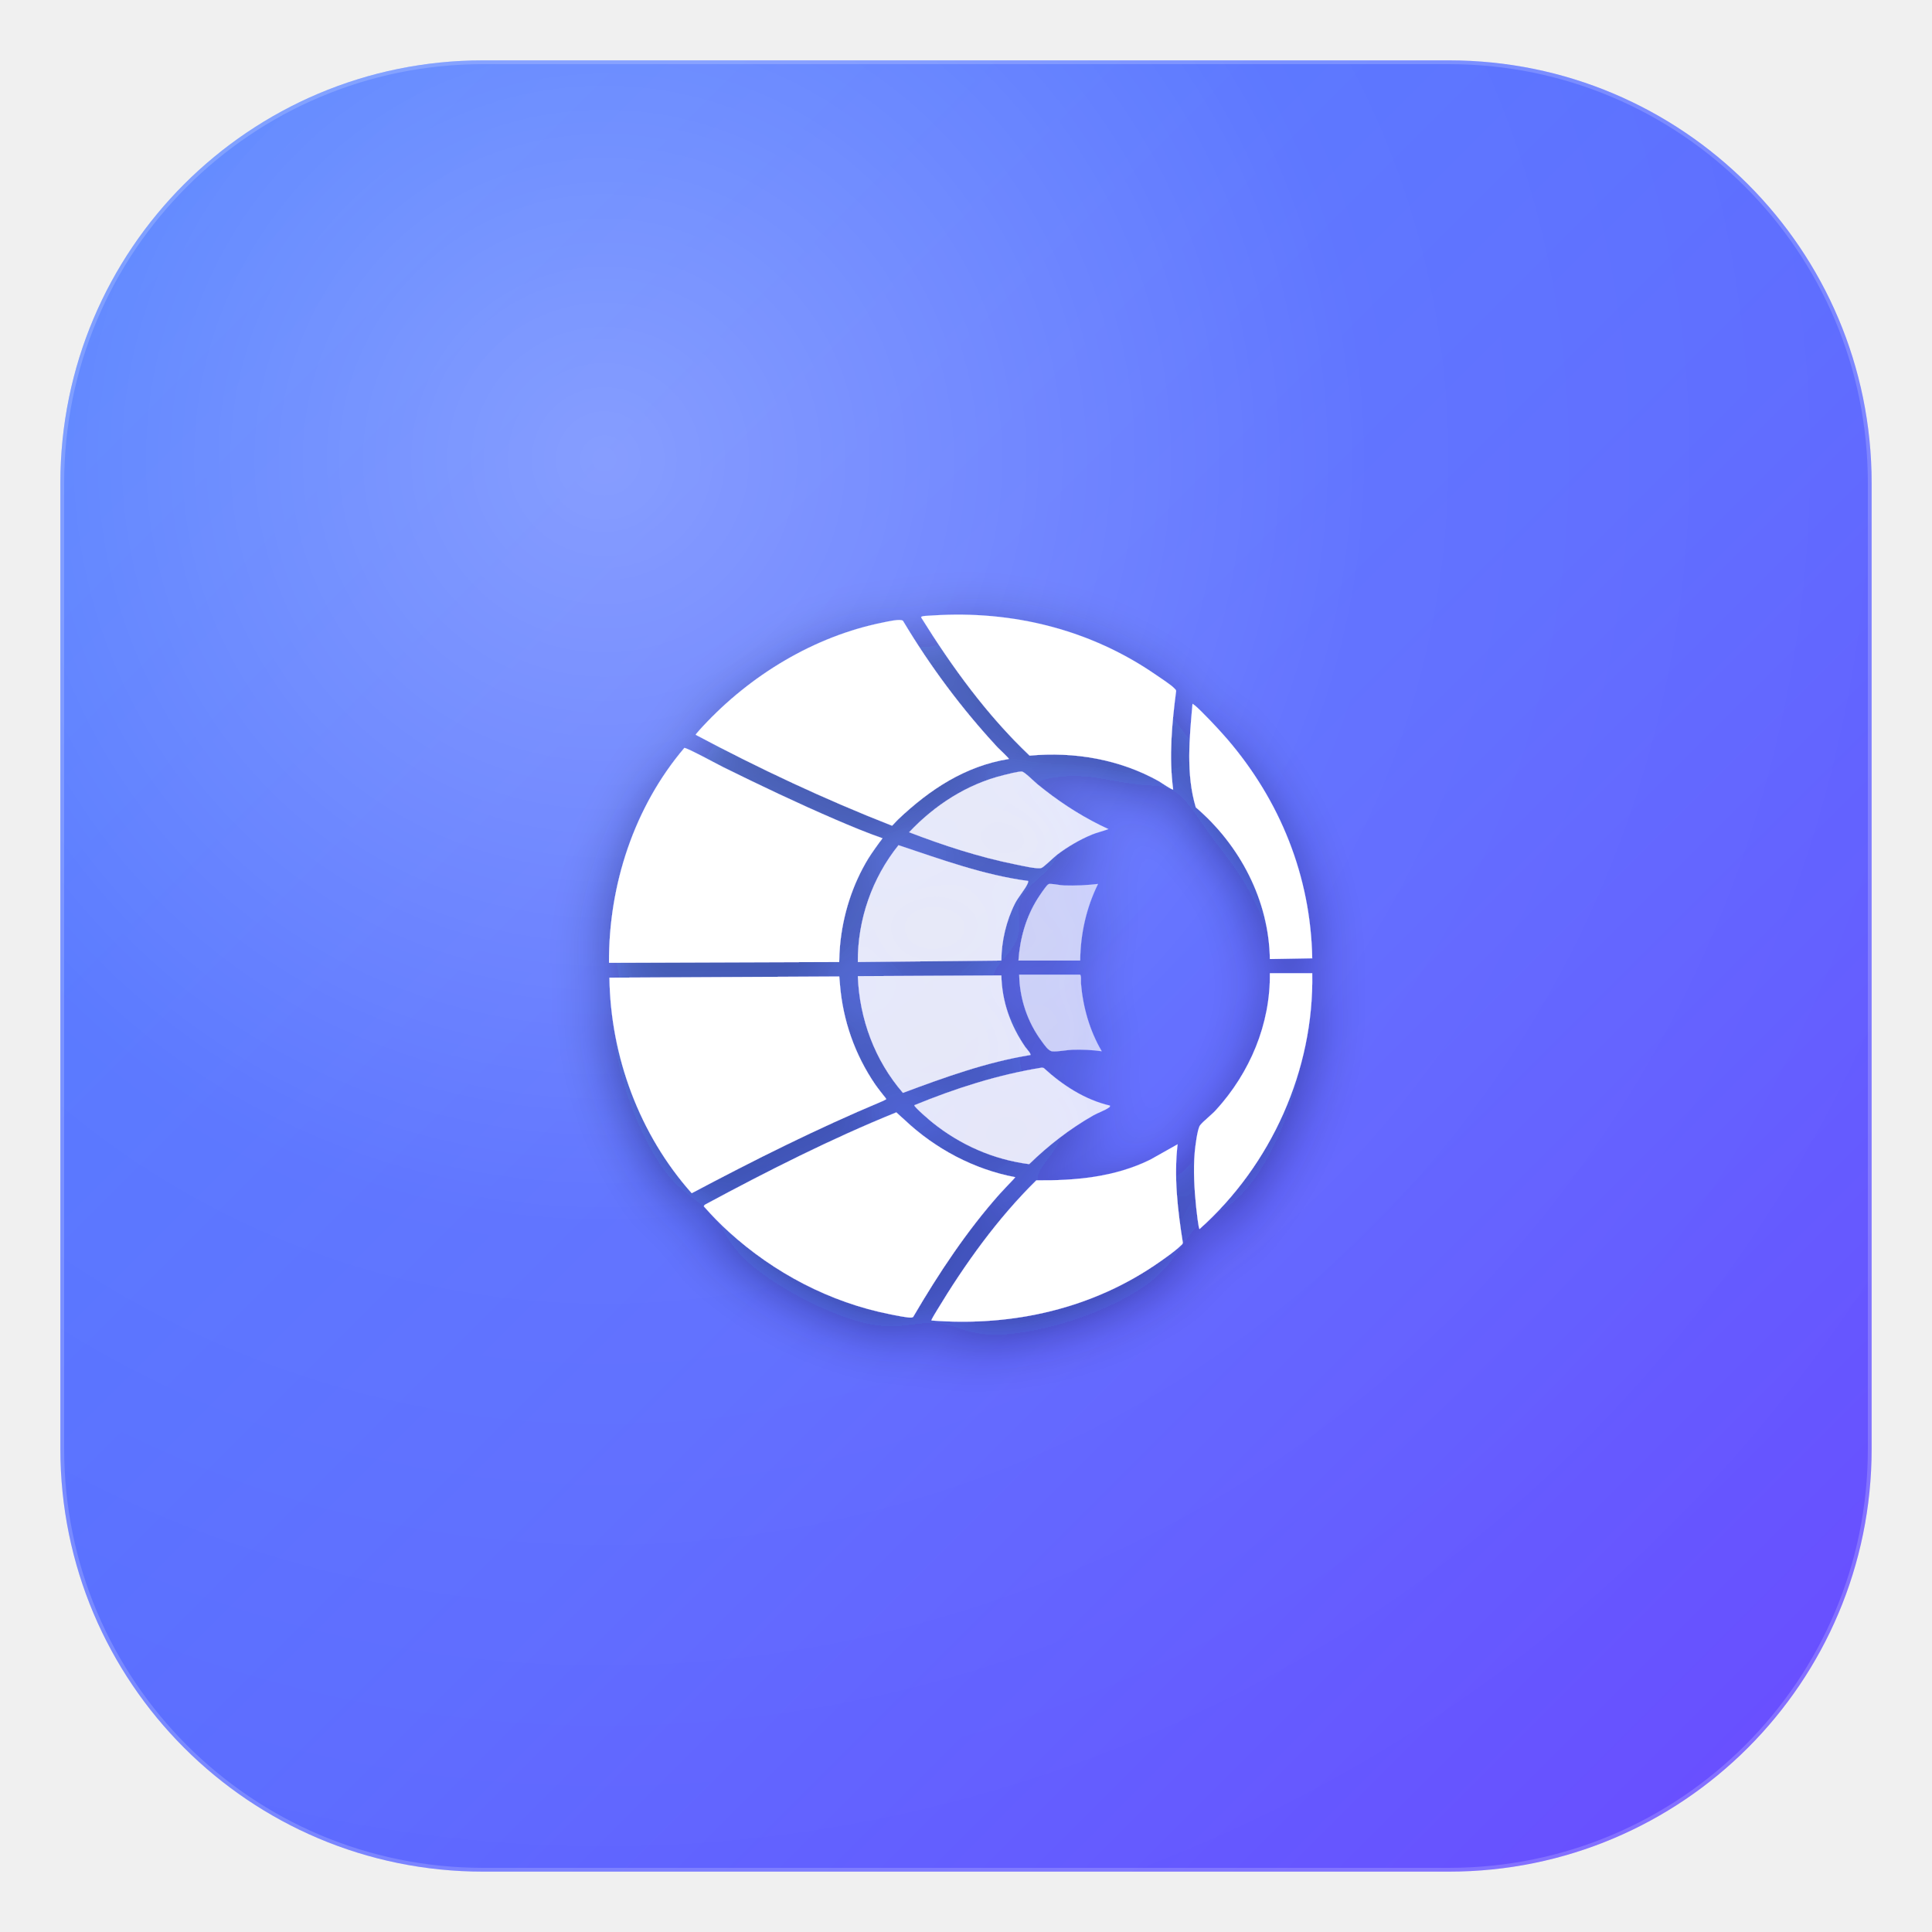
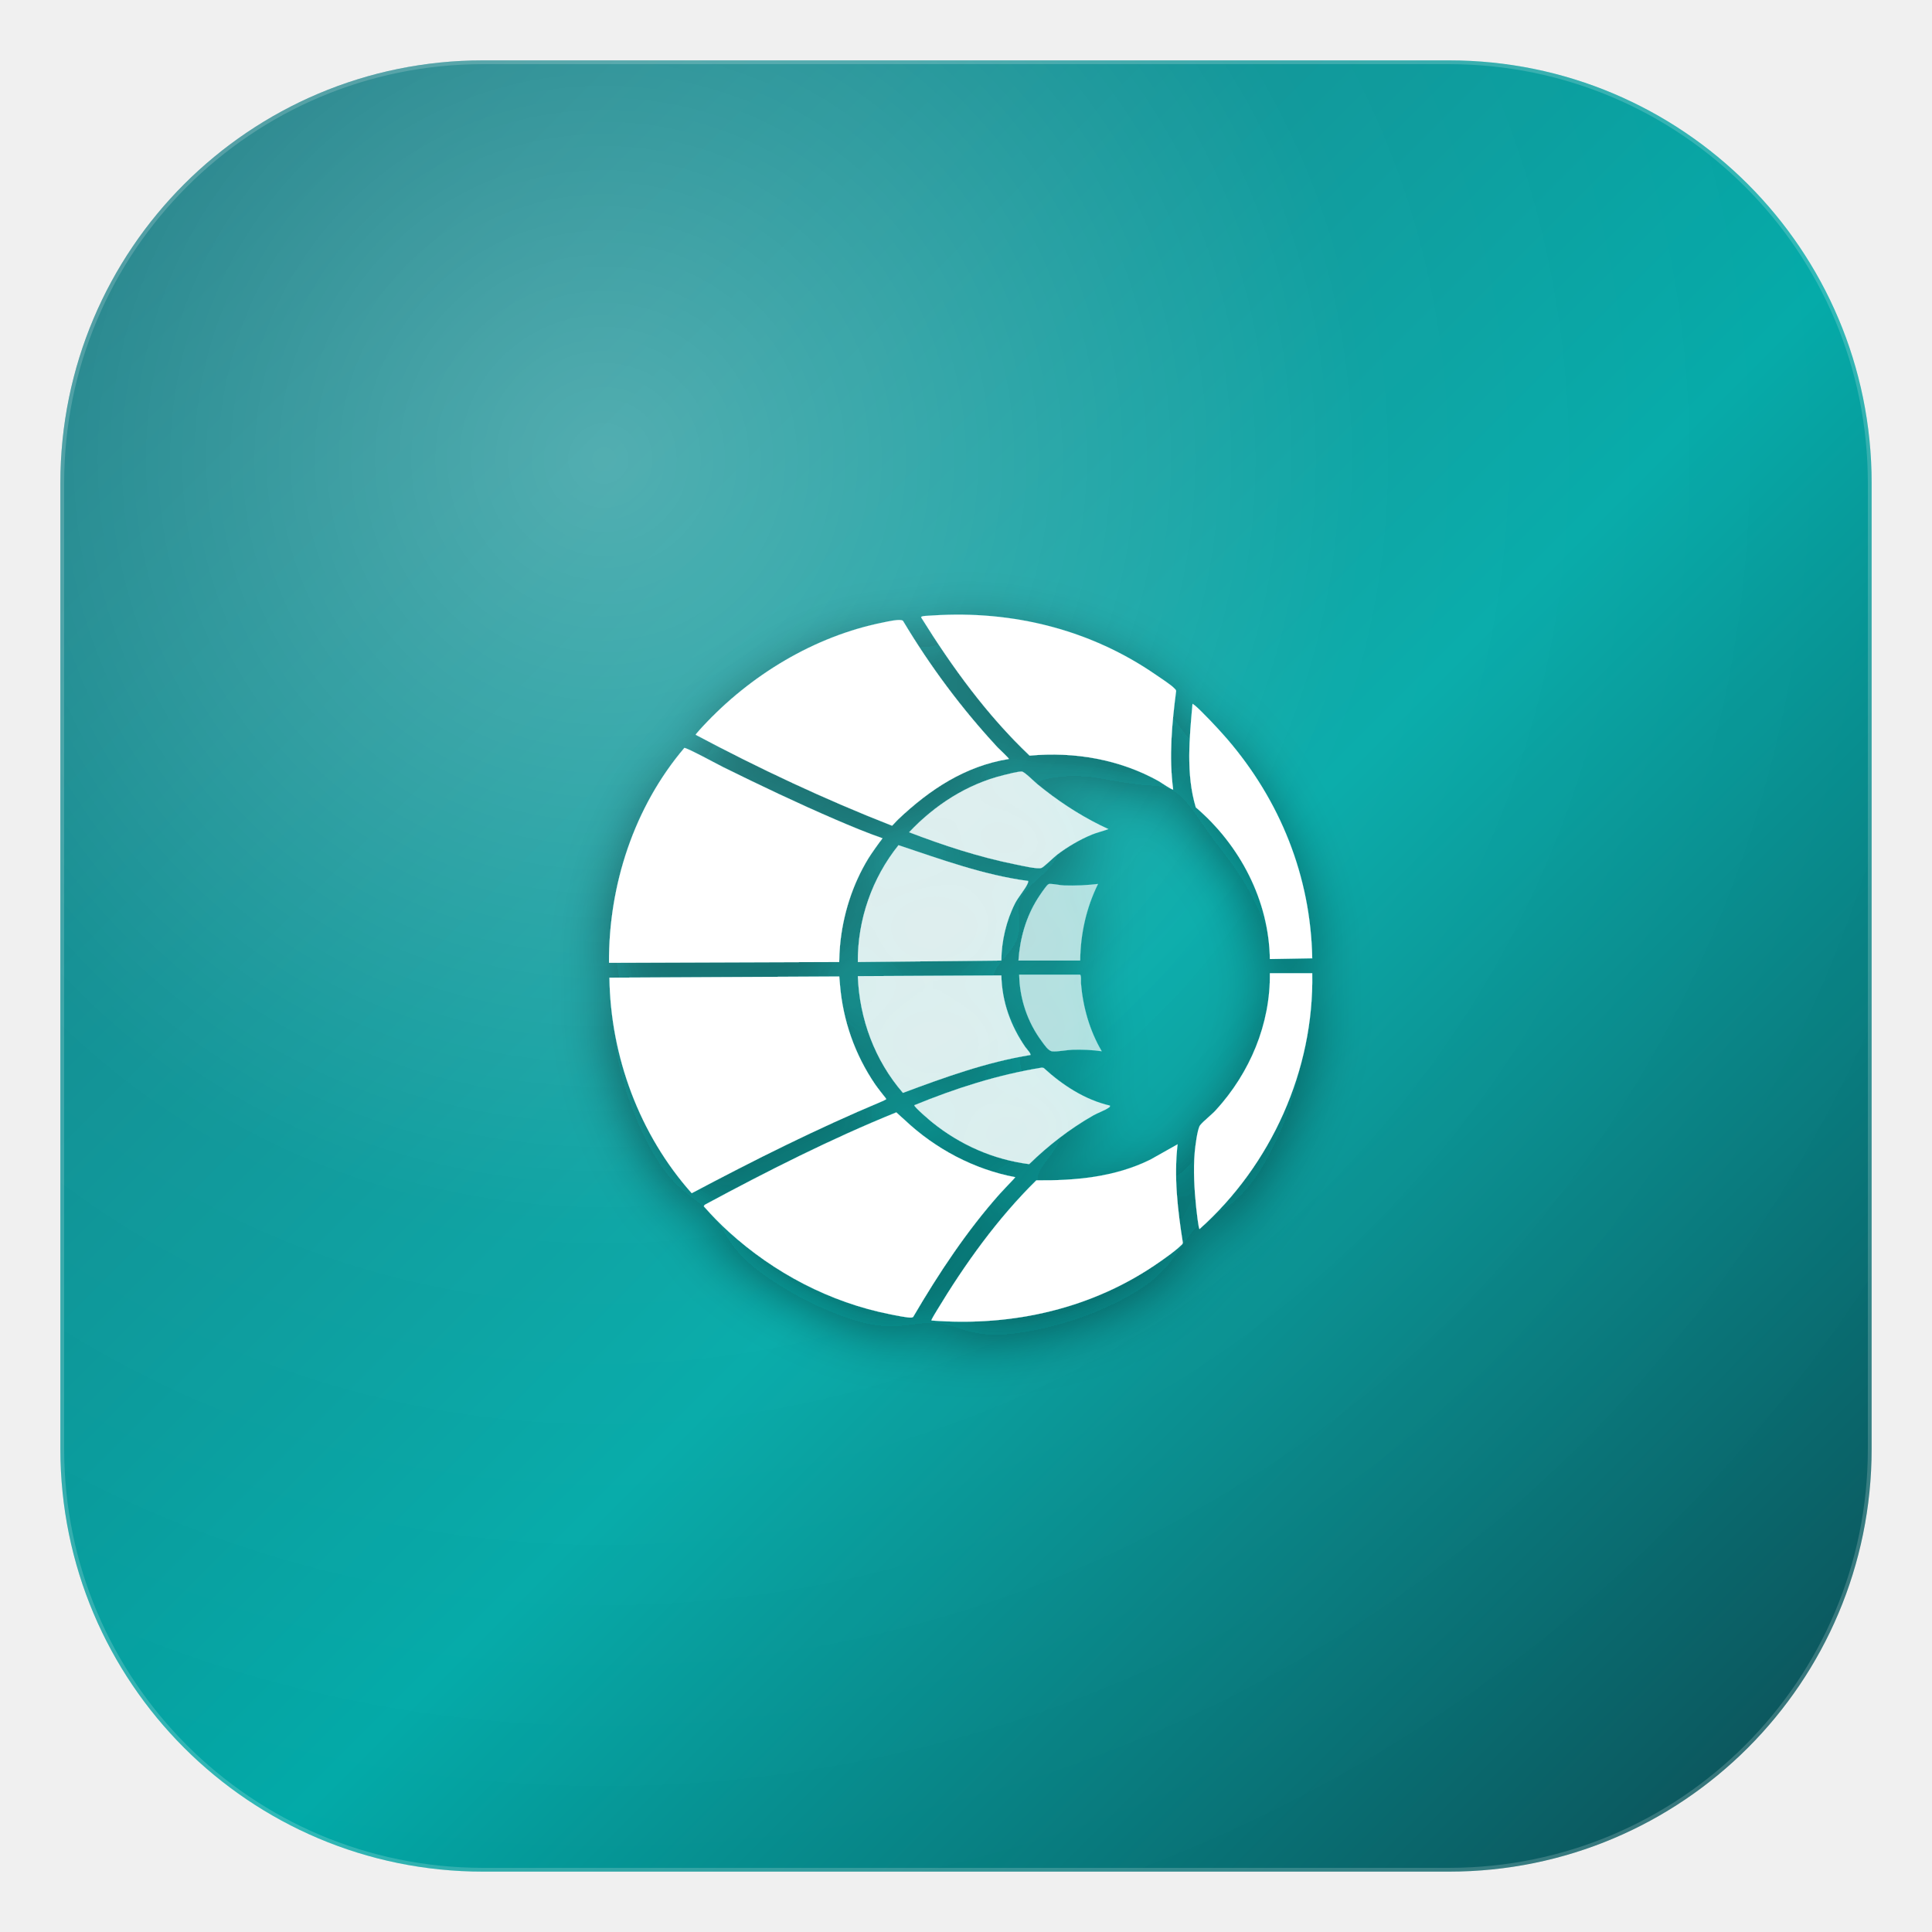
- <svg xmlns="http://www.w3.org/2000/svg" viewBox="0 0 512 512" width="512" height="512" role="img" aria-label="CI-Applet app icon">
+ <svg xmlns="http://www.w3.org/2000/svg" viewBox="0 0 512 512" width="512" height="512" role="img" aria-label="Companion Capture app icon">
  <defs>
    <linearGradient id="tile" x1="0" y1="0" x2="1" y2="1">
-       <stop offset="0" stop-color="#4a7bff" />
-       <stop offset="0.55" stop-color="#5c6bff" />
-       <stop offset="1" stop-color="#6b4bff" />
+       <stop offset="0" stop-color="#0f717a" />
+       <stop offset="0.55" stop-color="#00a9a7" />
+       <stop offset="1" stop-color="#0e4a52" />
    </linearGradient>
    <radialGradient id="hi" cx="0.3" cy="0.22" r="0.85">
      <stop offset="0" stop-color="#ffffff" stop-opacity="0.30" />
      <stop offset="0.5" stop-color="#ffffff" stop-opacity="0.05" />
      <stop offset="1" stop-color="#ffffff" stop-opacity="0" />
    </radialGradient>
    <filter id="ds" x="-20%" y="-20%" width="140%" height="140%">
-       <feDropShadow dx="0" dy="6" stdDeviation="10" flood-color="#10183a" flood-opacity="0.45" />
+       <feDropShadow dx="0" dy="6" stdDeviation="10" flood-color="#041620" flood-opacity="0.45" />
    </filter>
  </defs>
  <rect x="16" y="16" width="480" height="480" rx="112" fill="url(#tile)" />
  <rect x="16" y="16" width="480" height="480" rx="112" fill="url(#hi)" />
  <rect x="16.5" y="16.5" width="479" height="479" rx="111.5" fill="none" stroke="#ffffff" stroke-opacity="0.18" />
  <g transform="translate(96,96) scale(0.732)" fill="#ffffff" filter="url(#ds)">
    <path d="M89.481,222.795l83.219-.42c.03.497.196,2.27.255,2.976,1.073,13.001,5.39,25.3,12.702,36.033,1.037,1.522,3.325,4.378,3.85,5.036.002.002.215.368.213.37-.132.132-1.217.648-1.493.764-23.567,9.876-46.405,21.317-68.952,33.283-18.913-21.236-29.392-49.548-29.793-78.043Z" />
    <path d="M188.359,172.342c-.211.246-.246.351-.47.633-.913,1.148-3.63,4.968-4.658,6.651-5.816,9.512-9.302,20.605-10.275,31.729-.167,1.91-.251,3.826-.274,5.784l-83.349.289c-.151-28.109,9.091-56.388,27.268-77.797.767-.196,12.39,6.138,14.166,7.013,13.3,6.552,26.769,12.982,40.39,18.847,5.542,2.386,11.519,4.888,17.203,6.852Z" />
    <path d="M123.243,131.887c17.236-18.583,40.431-32.747,65.534-37.724,1.358-.269,6.112-1.397,6.995-.543,9.782,16.416,21.26,31.836,34.265,45.838.35.377,4.263,3.987,4.037,4.173-15.817,2.543-28.618,11.046-39.989,21.8-.873.826-2.161,2.355-2.285,2.345-24.208-9.463-48.15-20.729-71.085-32.899-.048-.206,2.161-2.595,2.528-2.99Z" />
    <path d="M132.664,314.779c-3.147-2.858-6.232-6.022-9.002-9.189l.284-.536c22.629-12.157,45.571-23.811,69.402-33.483.479.409,2.44,2.186,3.123,2.829,10.988,10.35,25.035,17.852,39.958,20.637-.237.395-4.112,4.335-5.456,5.841-12.044,13.491-22.274,28.954-31.394,44.537-.142.284-.342.379-.644.437-1.118.216-6.256-.875-7.725-1.165-21.877-4.318-42.124-14.992-58.547-29.907Z" />
    <path d="M293.579,154.672c-.301.308-4.526-2.628-5.203-3.007-14.226-7.952-30.584-10.731-46.757-9.248-15.465-14.667-28.045-32.049-39.31-50.079.183-.262.352-.35.666-.403.869-.148,2.738-.215,3.759-.28,28.838-1.835,57.02,5.169,80.739,21.601,1.724,1.194,5.378,3.525,6.659,4.919.234.255.504.443.525.833-1.534,11.82-2.654,23.779-1.078,35.663Z" />
    <path d="M206.072,346.923c-.19-.169,1.678-3.16,1.934-3.583,10.181-16.849,22.022-33.399,36.036-47.165,14.21.128,28.379-1.141,41.249-7.487l9.904-5.576c-1.394,11.911.024,23.893,1.892,35.66-.091.581-.583.856-.957,1.218-1.826,1.772-5.006,4.004-7.144,5.512-24.219,17.079-53.377,23.721-82.913,21.422Z" />
    <path fill-opacity="0.82" d="M179.413,222.256l51.969-.269c.222,9.558,3.314,18.151,8.665,25.935.346.503,2.22,2.497,1.836,2.876-15.894,2.589-31.123,8.102-46.137,13.712-10.139-11.722-15.743-26.722-16.333-42.253Z" />
    <path fill-opacity="0.82" d="M179.413,217.143c-.089-15.318,5.172-30.417,14.726-42.293,15.377,5.107,30.789,10.807,46.935,12.944.074.39-.07.66-.212.998-.766,1.833-3.382,4.863-4.505,7.073-3.185,6.267-4.938,13.704-4.974,20.74l-51.97.539Z" />
    <path d="M343.932,221.18c.686,35.076-14.866,69.454-40.79,92.628-.389.006-1.138-6.971-1.212-7.679-.677-6.486-1.109-13.7-.539-20.189.164-1.869.948-8.518,1.968-9.747,1.402-1.69,4.068-3.668,5.707-5.465,12.281-13.461,19.771-31.112,19.517-49.547h15.348Z" />
    <path d="M328.582,216.066c-.294-21.225-10.852-41.313-26.805-54.915-3.603-11.95-2.294-25.21-1.195-37.504.285.158.597.395.865.606,1.98,1.559,8.535,8.473,11.658,12.107,19.207,22.348,30.258,49.694,30.828,79.436l-15.351.269Z" />
    <path fill-opacity="0.82" d="M270.163,169.015c.018.009-.369.124-.653.227-1.727.629-3.486,1.002-5.271,1.731-4.4,1.796-8.855,4.413-12.641,7.284-1.257.953-4.72,4.421-5.688,4.812-1.403.567-7.597-.907-9.465-1.283-13.115-2.639-25.996-6.849-38.447-11.63,9.279-9.847,20.986-17.427,34.237-20.686,1.478-.363,5.253-1.356,6.554-1.283.958.054,4.597,3.729,5.658,4.595,7.022,5.732,14.518,10.739,22.649,14.778.451.224,2.921,1.382,3.067,1.455Z" />
    <path fill-opacity="0.82" d="M270.692,269.11c.104.476-.138.534-.445.764-1.211.911-4.044,1.926-5.56,2.787-8.494,4.826-16.254,10.852-23.239,17.654-12.907-1.658-24.864-6.936-34.962-15.025-.913-.731-6.751-5.685-6.608-6.312,14.854-6.094,30.289-11.043,46.192-13.616l.652.149c6.813,6.227,14.897,11.51,23.969,13.599Z" />
    <path fill-opacity="0.65" d="M237.844,221.719h21.945c.624,0,.359,2.517.406,3.094.712,8.629,3.145,17.19,7.537,24.637-3.514-.501-7.09-.67-10.648-.549-2.13.073-5.278.753-7.274.568-1.454-.135-2.944-2.5-3.839-3.7-5.13-6.884-7.995-15.445-8.127-24.05Z" />
    <path fill-opacity="0.65" d="M237.574,216.603c.53-7.903,2.679-15.604,6.887-22.328.682-1.09,2.92-4.428,3.752-5.132.297-.251.389-.291.789-.291,1.478,0,3.56.515,5.118.568,4.103.139,8.2-.078,12.263-.55-4.26,8.624-6.373,18.081-6.461,27.732h-22.348Z" />
  </g>
</svg>
